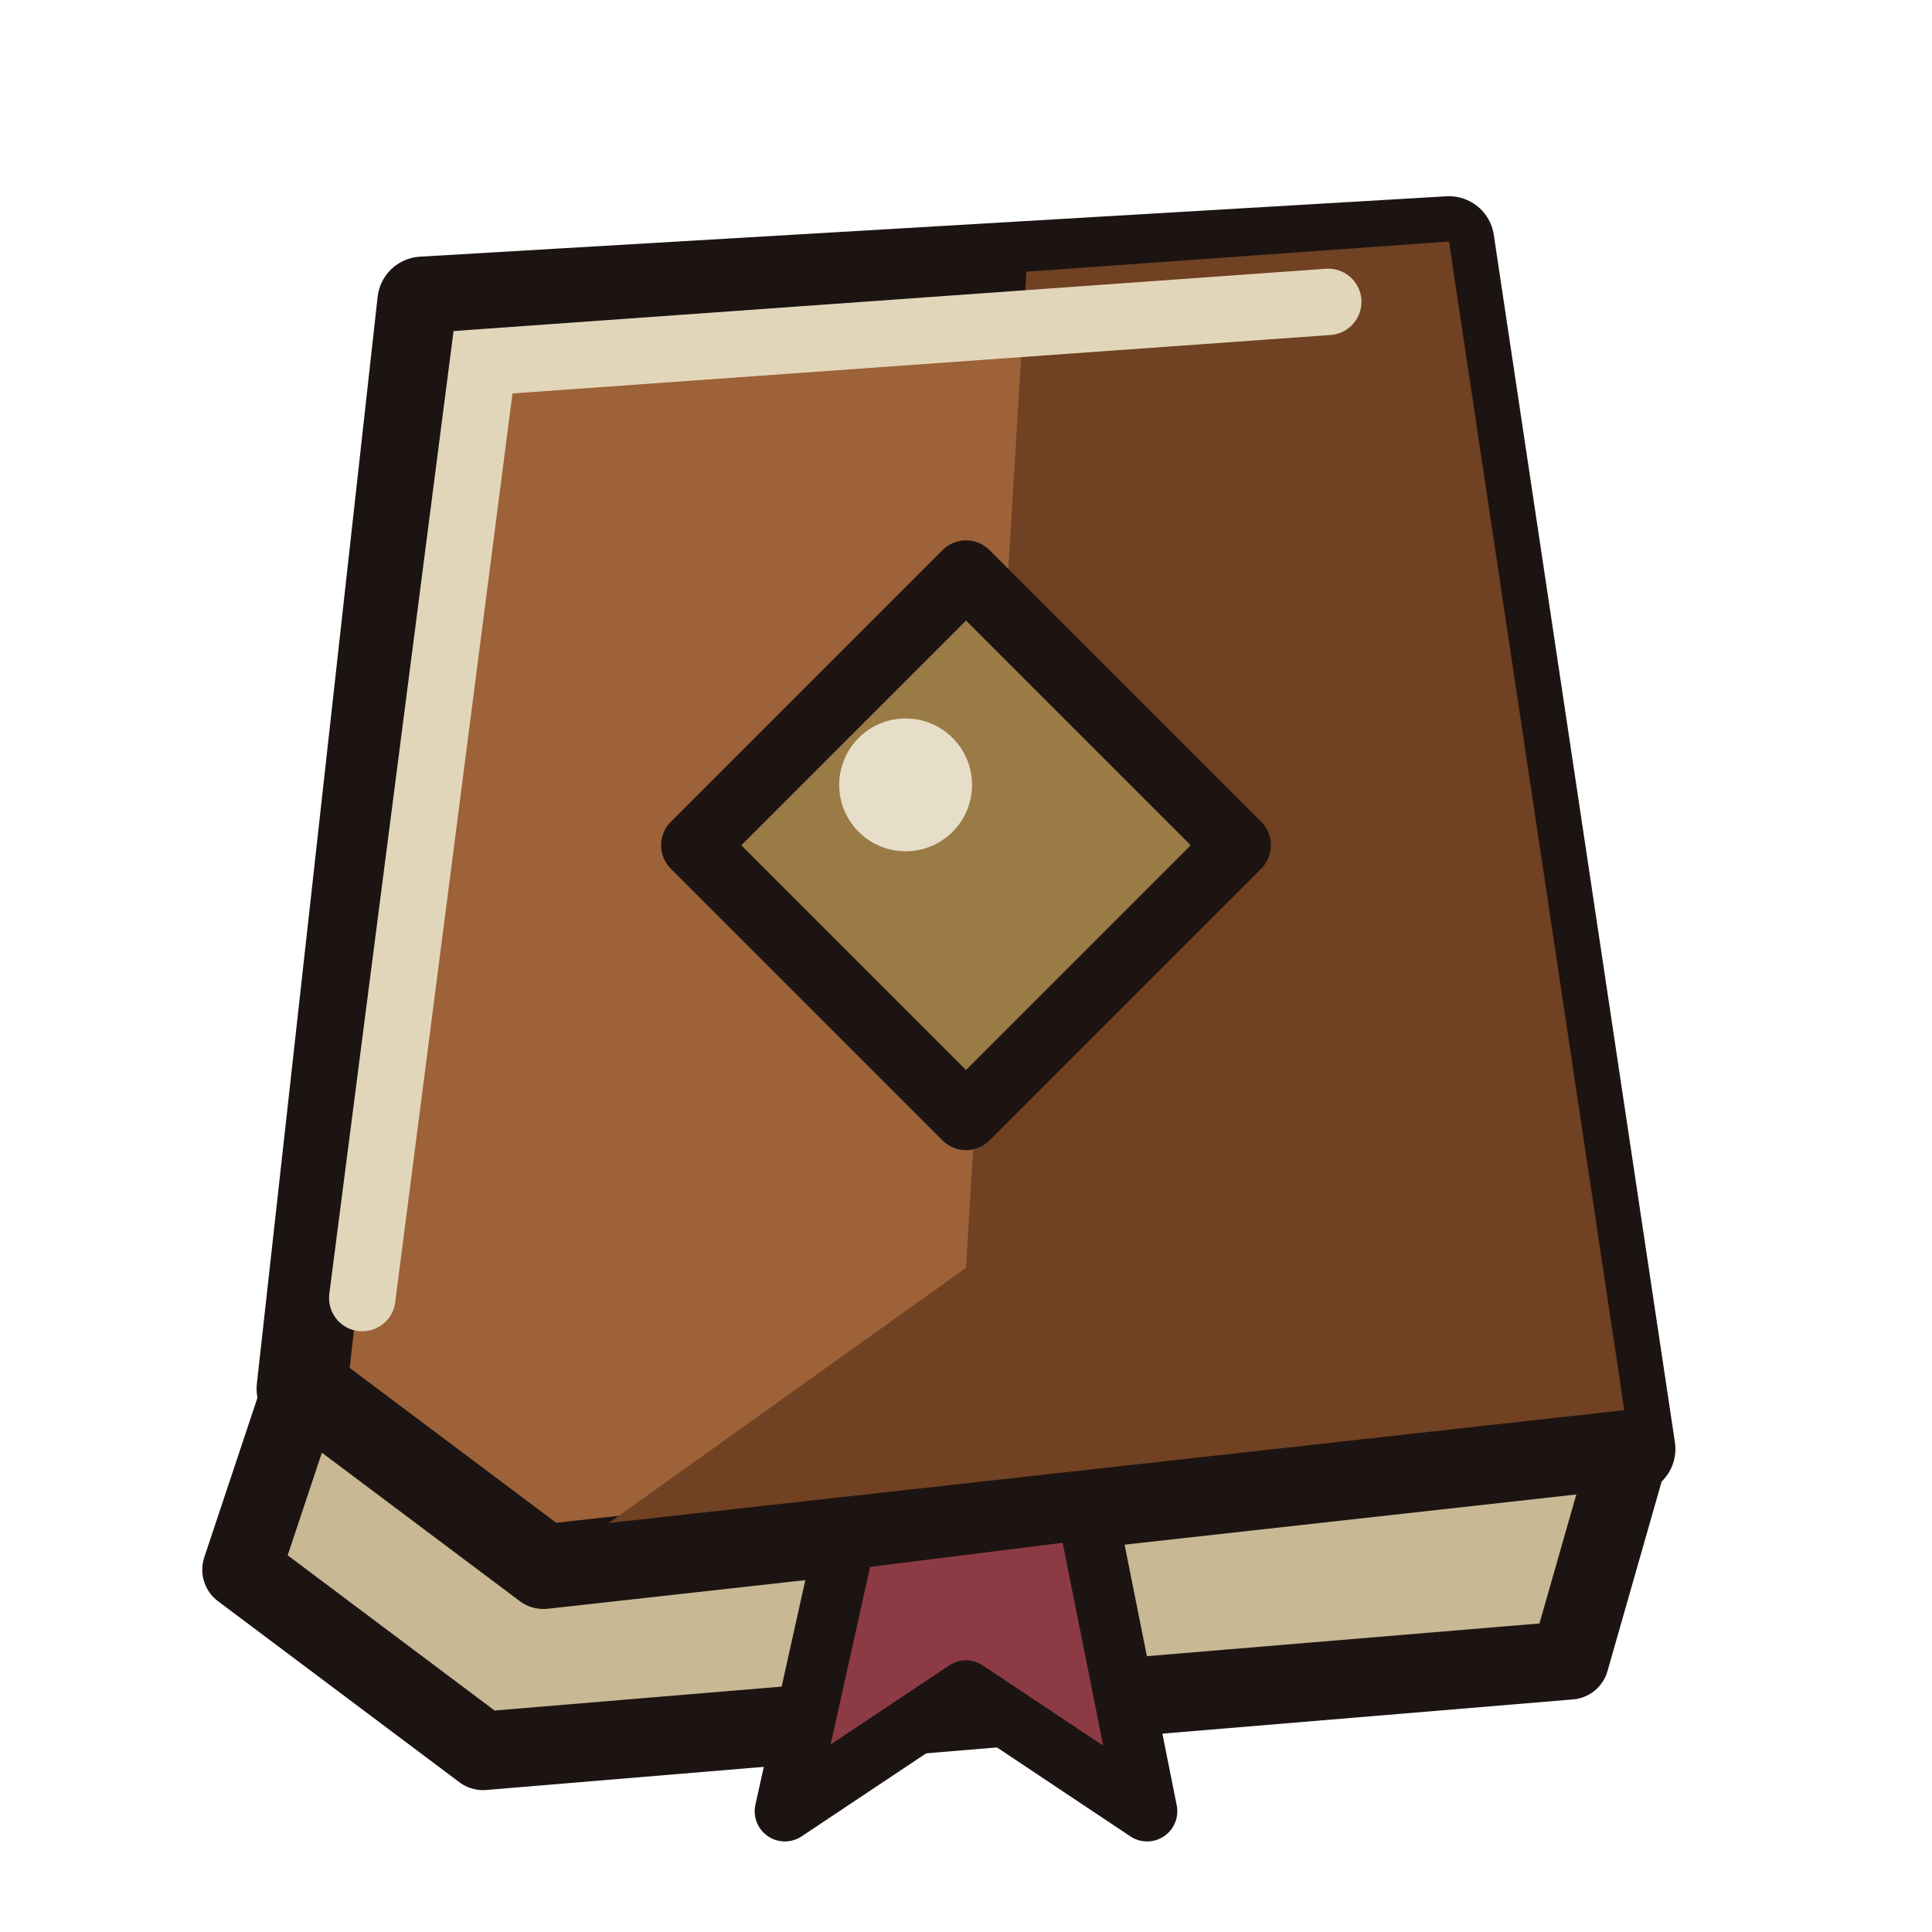
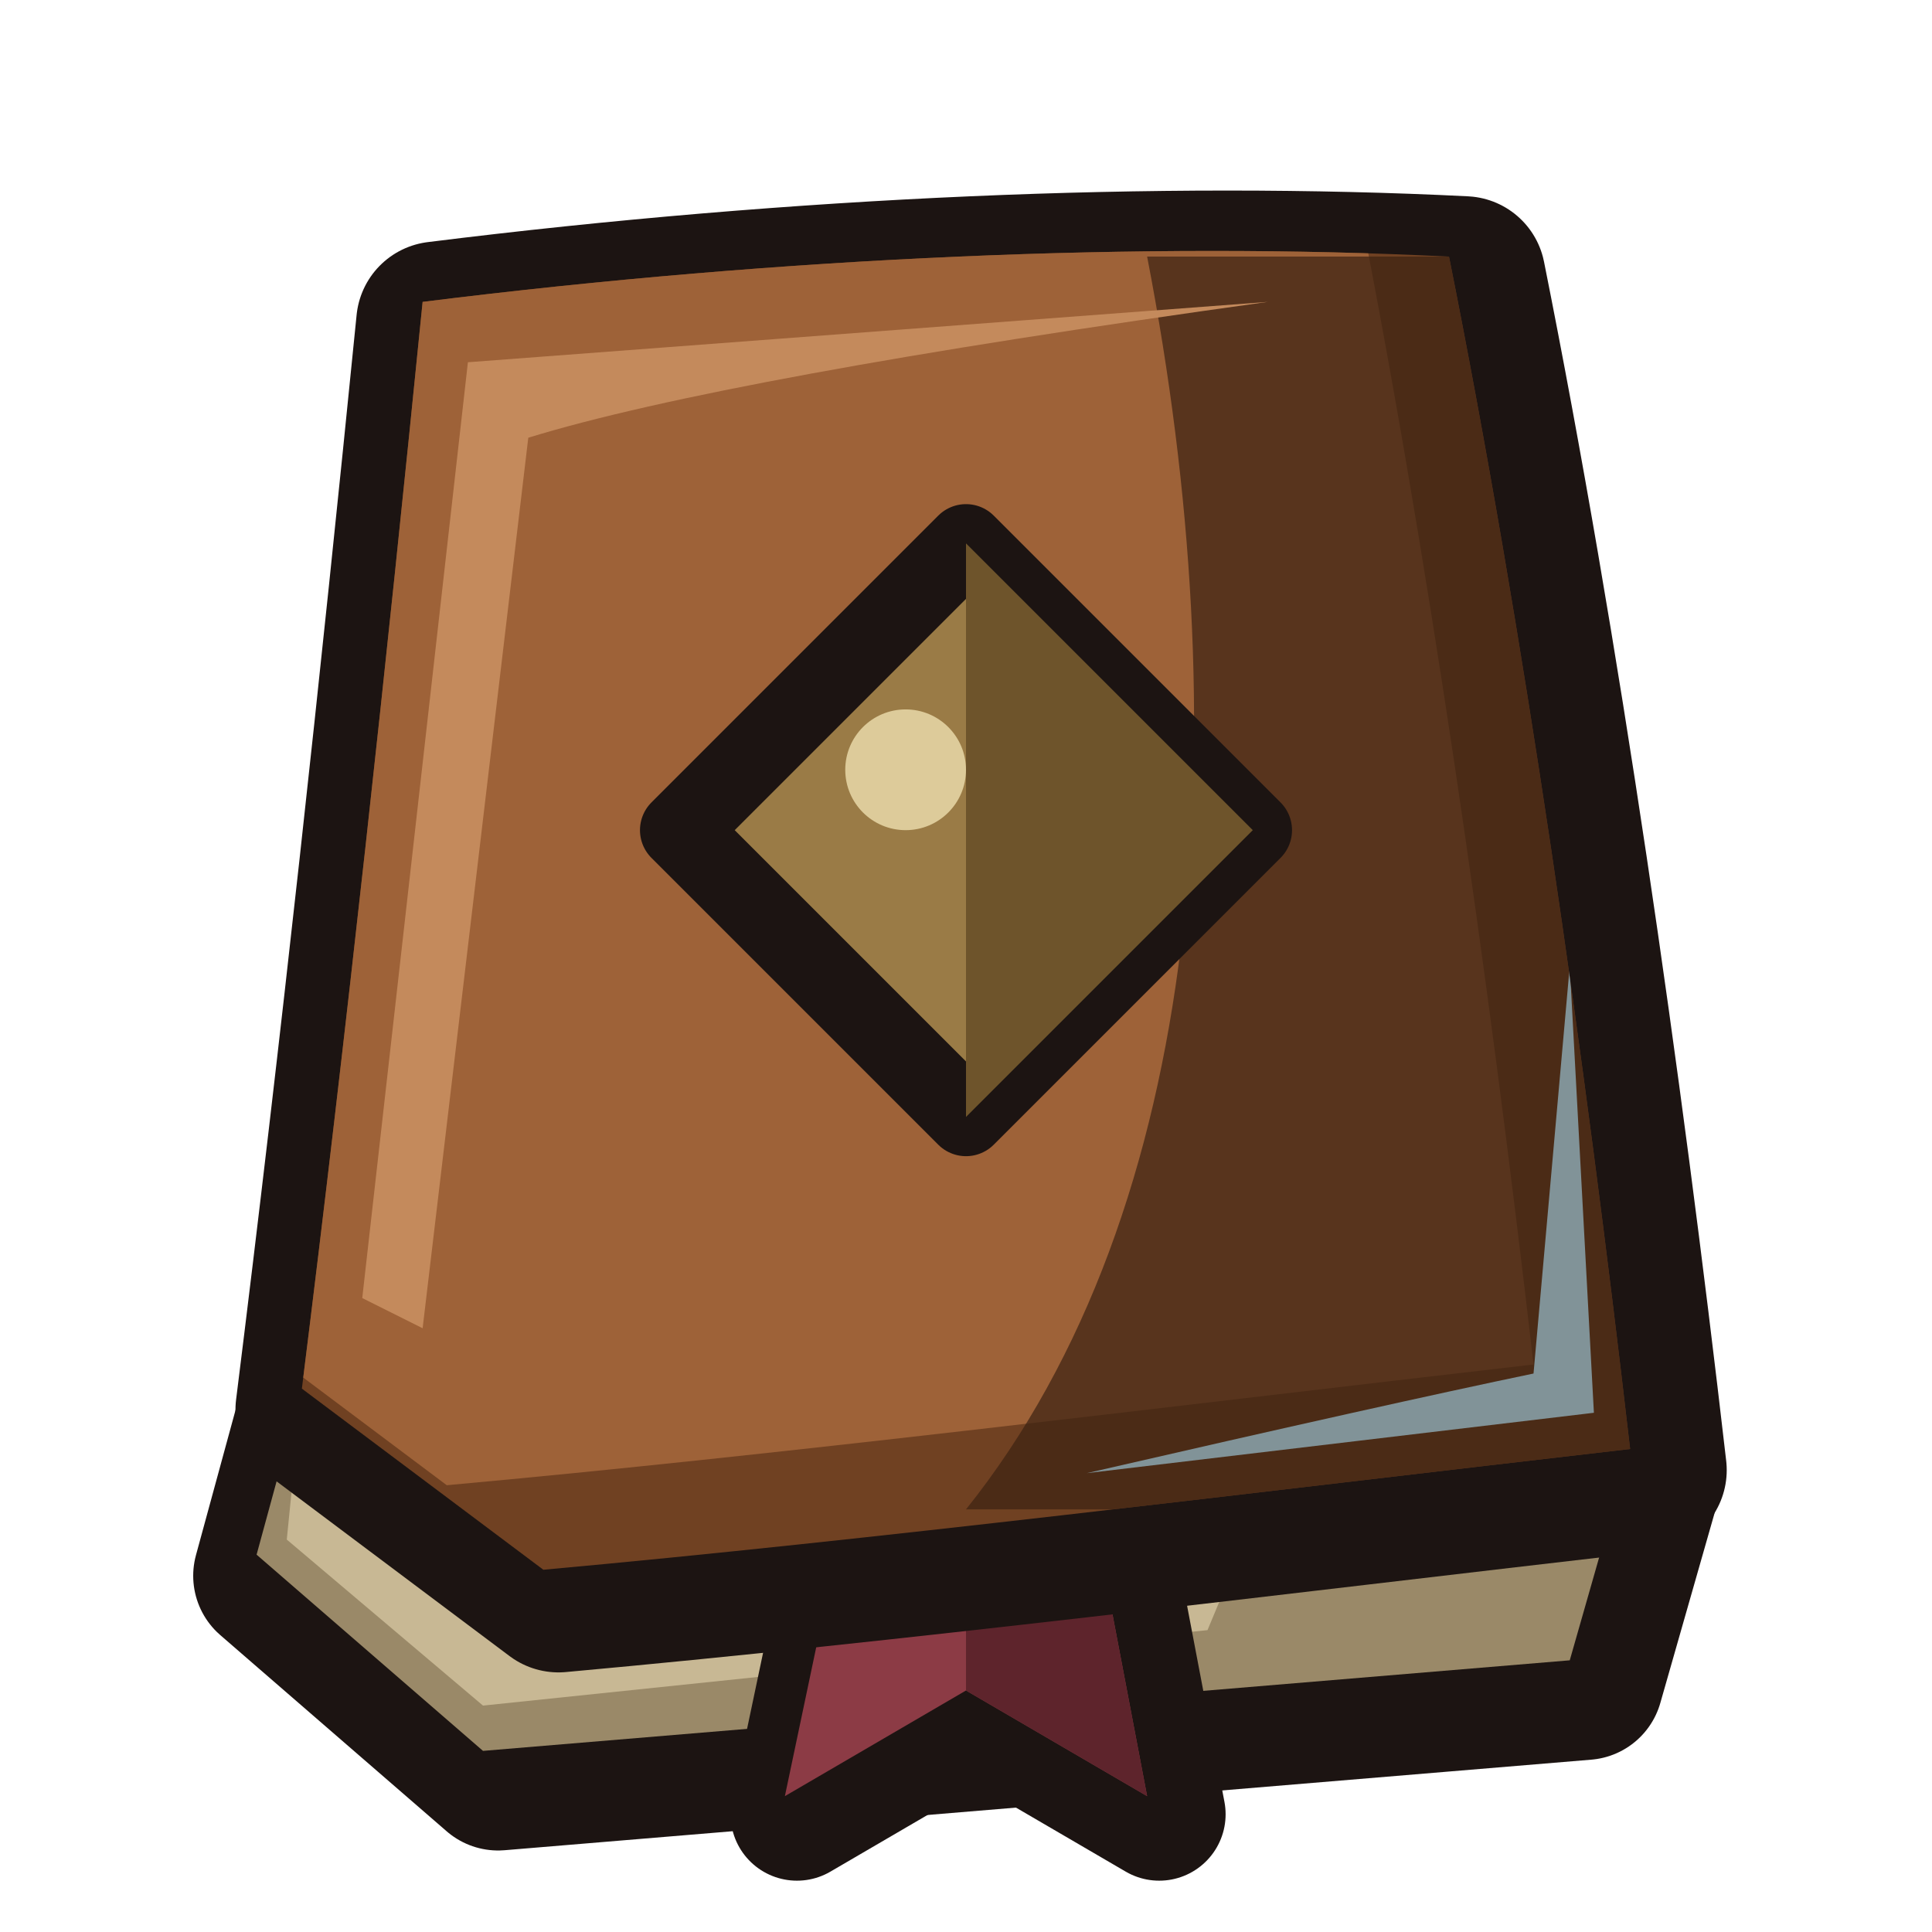
<svg xmlns="http://www.w3.org/2000/svg" class="svg-ui_icon_rules" viewBox="0 0 64 64" width="64" height="64">
+   <style>
+ .svg-ui_icon_rules g { transform-box: view-box; }
+ .svg-ui_icon_rules .book { transform-origin: 32px 34px; }
+ .svg-ui_icon_rules .ribbon { transform-origin: 32px 51px; }
+ @keyframes svg-ui_icon_rules-idle-b {
+   0% { transform: translate(0px,0px) rotate(0deg) scale(1,1); animation-timing-function: ease-in-out; }
+   50% { transform: translate(0px,-1.2px) rotate(1.5deg) scale(1,1); animation-timing-function: ease-in-out; }
+   100% { transform: translate(0px,0px) rotate(0deg) scale(1,1); }
+ }
+ @keyframes svg-ui_icon_rules-idle-r {
+   0% { transform: translate(0px,0px) rotate(0deg) scale(1,1); animation-timing-function: ease-in-out; }
+   50% { transform: translate(0px,0px) rotate(-3.5deg) scale(1,1); animation-timing-function: ease-in-out; }
+   100% { transform: translate(0px,0px) rotate(0deg) scale(1,1); }
+ }
+ .svg-ui_icon_rules:not([data-anim]) .book,
+ .svg-ui_icon_rules[data-anim="idle"] .book { animation: svg-ui_icon_rules-idle-b 3s infinite; }
+ .svg-ui_icon_rules:not([data-anim]) .ribbon,
+ .svg-ui_icon_rules[data-anim="idle"] .ribbon { animation: svg-ui_icon_rules-idle-r 3s infinite; }
+ </style>
+   <defs>
+     <clipPath id="ui_icon_rules-ccover">
+       <path d="M14,10 C26,8.5 38,8 48,8.5 C50.5,21 52.5,35 54,48 C41,49.5 29,51 18,52 L10,46 C11.5,34 12.8,22 14,10 Z" />
+     </clipPath>
+   </defs>
  <g id="root">
-     <polygon points="14,10 48,8 54,48 18,52 10,46" fill="#9E6238" stroke="#1C1412" stroke-width="3" stroke-linejoin="round" />
-     <polygon points="34,9 48,8 54,48 18,52 32,42" fill="#704122" />
-     <polygon points="10,46 18,52 54,48 52,55 16,58 8,52" fill="#C8B894" stroke="#1C1412" stroke-width="2.6" stroke-linejoin="round" />
-     <polygon points="28,51 36,50 38,60 32,56 26,60" fill="#8C3B45" stroke="#1C1412" stroke-width="2" stroke-linejoin="round" />
-     <path d="M12,43 L16,12 L44,10" fill="none" stroke="#E2D6BA" stroke-width="2.2" stroke-linecap="round" />
-     <polygon points="32,19 41,28 32,37 23,28" fill="#9A7B46" stroke="#1C1412" stroke-width="2.2" stroke-linejoin="round" />
-     <circle cx="30" cy="26" r="2.2" fill="#E6DEC8" />
+     <g class="book">
+       <path d="M10,46 L18,52 L54,48 L52,55 L16,58 L8.5,51.5 Z" transform="translate(.5 .7)" fill="#1C1412" stroke="#1C1412" stroke-width="5.2" stroke-linejoin="round" />
+       <path d="M10,46 L18,52 L54,48 L52,55 L16,58 L8.5,51.5 Z" fill="#9A8968" />
+       <path d="M10,46 L18,52 L42,49.2 L40,54 L16,56.5 L9.5,51 Z" fill="#C8B894" />
+       <path d="M19,54.5 L49,51.2" stroke="#524531" stroke-width="1.2" stroke-linecap="round" />
+       <g class="ribbon">
+         <polygon points="28,50 36,49 38,59.5 32,56 26,59.5" transform="translate(.4 .6)" fill="#1C1412" stroke="#1C1412" stroke-width="4.4" stroke-linejoin="round" />
+         <polygon points="28,50 36,49 38,59.5 32,56 26,59.5" fill="#8C3B45" />
+         <polygon points="32,49.5 36,49 38,59.5 32,56" fill="#5E242C" />
+       </g>
+       <path d="M14,10 C26,8.5 38,8 48,8.5 C50.5,21 52.5,35 54,48 C41,49.5 29,51 18,52 L10,46 C11.5,34 12.8,22 14,10 Z" transform="translate(.5 .7)" fill="#1C1412" stroke="#1C1412" stroke-width="5.4" stroke-linejoin="round" />
+       <path d="M14,10 C26,8.5 38,8 48,8.5 C50.5,21 52.5,35 54,48 C41,49.5 29,51 18,52 L10,46 C11.5,34 12.8,22 14,10 Z" fill="#704122" />
+       <g clip-path="url(#ui_icon_rules-ccover)">
+         <path d="M14,10 C26,8.5 38,8 48,8.5 C50.5,21 52.5,35 54,48 C41,49.5 29,51 18,52 L10,46 C11.5,34 12.8,22 14,10 Z" transform="translate(-3.2 -2.8)" fill="#9E6238" />
+         <path d="M38,8.5 H55 V50 H32 C40,40 41,24 38,8.5 Z" fill="#3D2212" opacity=".72" />
+         <path d="M12,43 L15.5,12 L42,10 Q24,12.5 17.5,14.5 L14,44 Z" fill="#C48A5C" />
+         <path d="M52,32 L52.8,46.8 L36,48.8 Q46,46.5 50.8,45.5 Z" fill="#8CAAB5" opacity=".82" />
+       </g>
+       <polygon points="32,18 41.5,27.5 32,37 22.5,27.5" fill="#9A7B46" stroke="#1C1412" stroke-width="2.6" stroke-linejoin="round" />
+       <polygon points="32,18 41.5,27.5 32,37" fill="#6E542B" />
+       <circle cx="30" cy="25.5" r="2" fill="#DDCB9A" />
+     </g>
  </g>
</svg>
